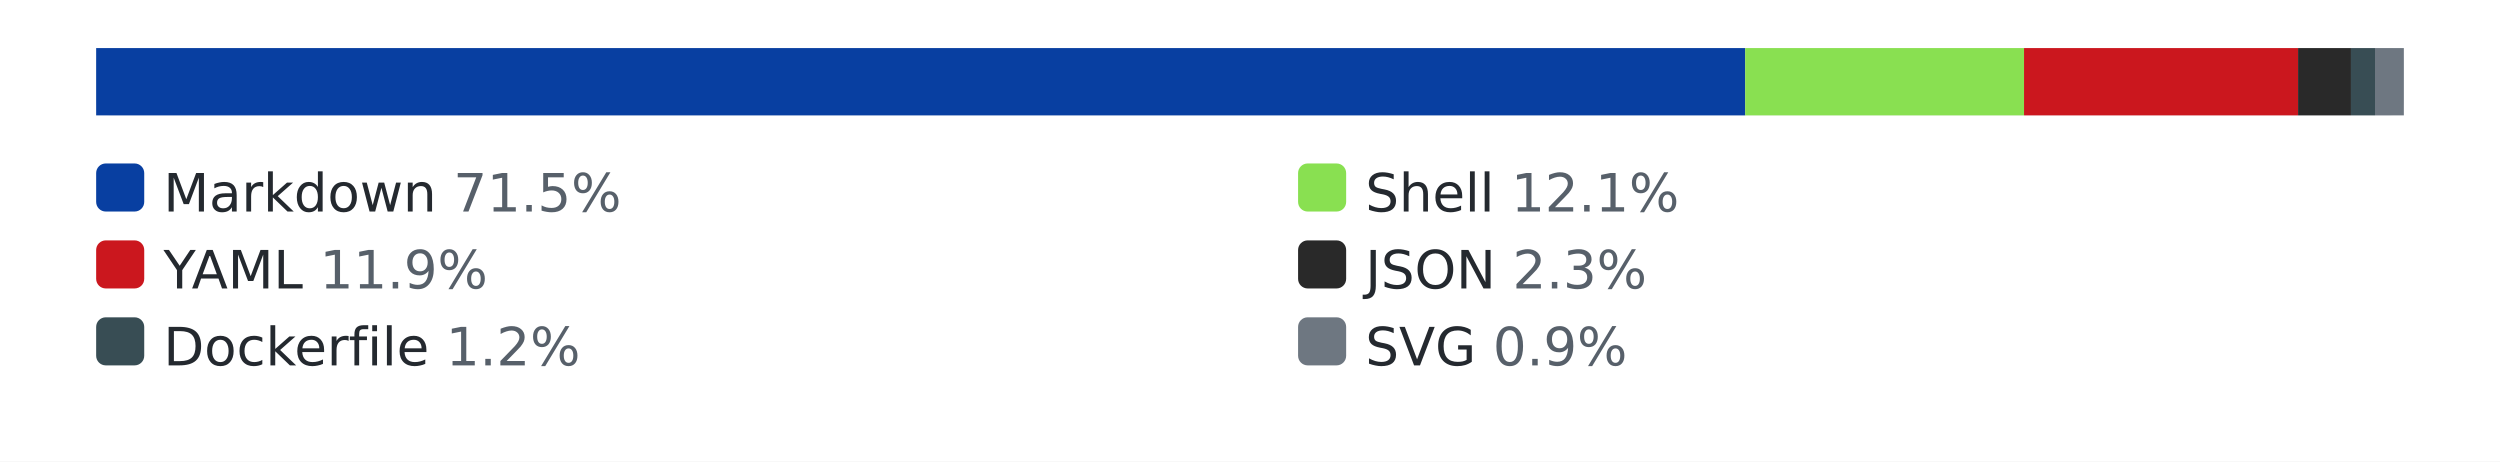
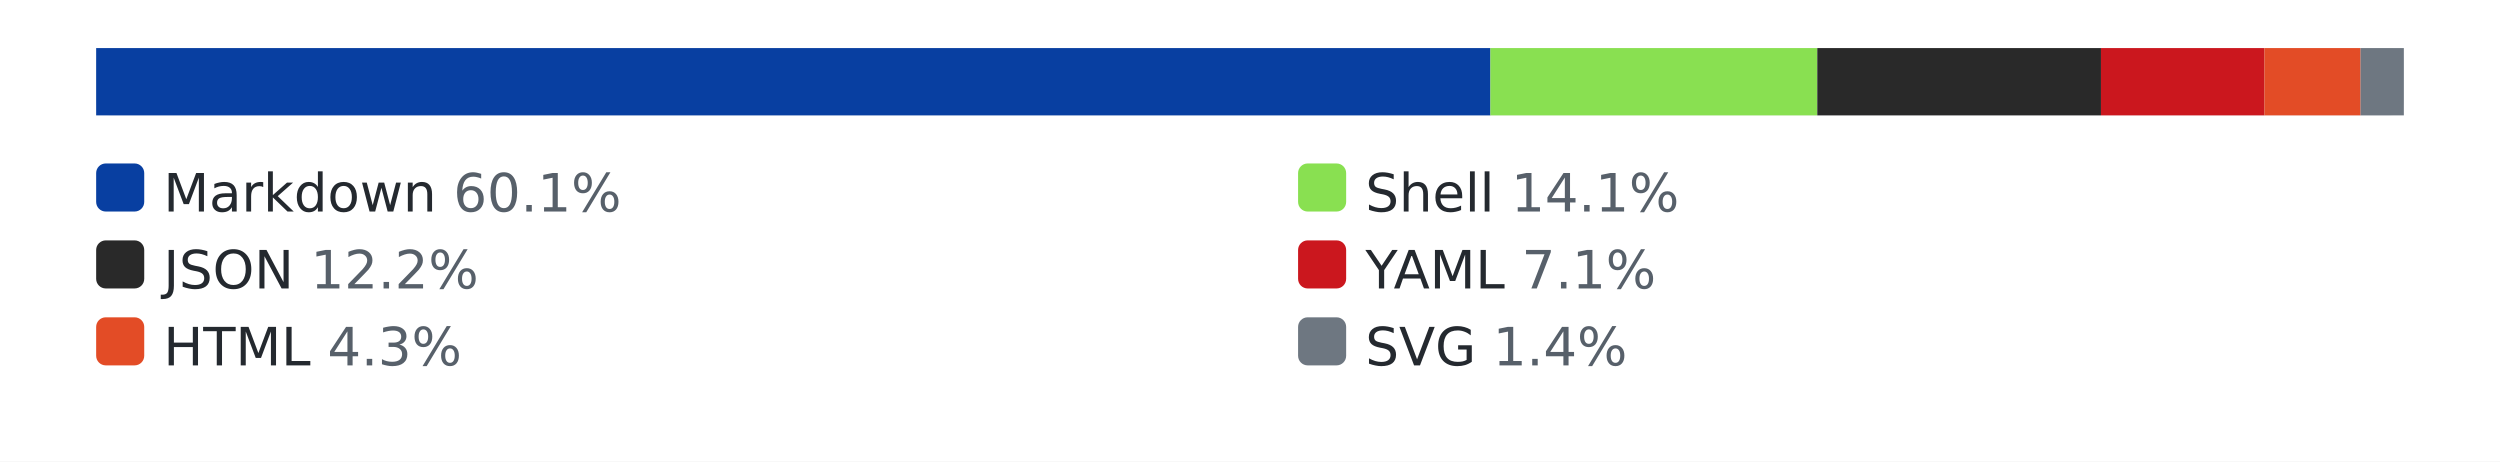
<svg xmlns="http://www.w3.org/2000/svg" width="520" height="96" role="img" aria-label="languages by lines of code">
  <style>.bg{fill:#ffffff}.track{fill:#eaecef}.lbl{fill:#24292f}.pct{fill:#57606a}@media (prefers-color-scheme: dark){.bg{fill:#0d1117}.track{fill:#30363d}.lbl{fill:#e6edf3}.pct{fill:#8b949e}}</style>
  <rect class="bg" width="520" height="96" />
  <rect class="track" x="20" y="10" width="480" height="14" rx="3" />
-   <rect x="20" y="10" width="343" height="14" fill="#083fa1" />
-   <rect x="363" y="10" width="58" height="14" fill="#89e051" />
-   <rect x="421" y="10" width="57" height="14" fill="#cb171e" />
-   <rect x="478" y="10" width="11" height="14" fill="#292929" />
-   <rect x="489" y="10" width="5" height="14" fill="#384d54" />
-   <rect x="494" y="10" width="6" height="14" fill="#6e7781" />
+   <rect x="20" y="10" width="290" height="14" fill="#083fa1" />
+   <rect x="310" y="10" width="68" height="14" fill="#89e051" />
+   <rect x="378" y="10" width="59" height="14" fill="#292929" />
+   <rect x="437" y="10" width="34" height="14" fill="#cb171e" />
+   <rect x="471" y="10" width="20" height="14" fill="#e34c26" />
+   <rect x="491" y="10" width="9" height="14" fill="#6e7781" />
  <rect x="20" y="34" width="10" height="10" rx="2" fill="#083fa1" />
-   <text x="34" y="44" font-family="Verdana,Geneva,DejaVu Sans,sans-serif" font-size="11" class="lbl">Markdown <tspan class="pct">71.5%</tspan>
+   <text x="34" y="44" font-family="Verdana,Geneva,DejaVu Sans,sans-serif" font-size="11" class="lbl">Markdown <tspan class="pct">60.1%</tspan>
  </text>
  <rect x="270" y="34" width="10" height="10" rx="2" fill="#89e051" />
-   <text x="284" y="44" font-family="Verdana,Geneva,DejaVu Sans,sans-serif" font-size="11" class="lbl">Shell <tspan class="pct">12.1%</tspan>
+   <text x="284" y="44" font-family="Verdana,Geneva,DejaVu Sans,sans-serif" font-size="11" class="lbl">Shell <tspan class="pct">14.1%</tspan>
  </text>
-   <rect x="20" y="50" width="10" height="10" rx="2" fill="#cb171e" />
-   <text x="34" y="60" font-family="Verdana,Geneva,DejaVu Sans,sans-serif" font-size="11" class="lbl">YAML <tspan class="pct">11.9%</tspan>
+   <rect x="20" y="50" width="10" height="10" rx="2" fill="#292929" />
+   <text x="34" y="60" font-family="Verdana,Geneva,DejaVu Sans,sans-serif" font-size="11" class="lbl">JSON <tspan class="pct">12.2%</tspan>
  </text>
-   <rect x="270" y="50" width="10" height="10" rx="2" fill="#292929" />
-   <text x="284" y="60" font-family="Verdana,Geneva,DejaVu Sans,sans-serif" font-size="11" class="lbl">JSON <tspan class="pct">2.3%</tspan>
+   <rect x="270" y="50" width="10" height="10" rx="2" fill="#cb171e" />
+   <text x="284" y="60" font-family="Verdana,Geneva,DejaVu Sans,sans-serif" font-size="11" class="lbl">YAML <tspan class="pct">7.1%</tspan>
  </text>
-   <rect x="20" y="66" width="10" height="10" rx="2" fill="#384d54" />
-   <text x="34" y="76" font-family="Verdana,Geneva,DejaVu Sans,sans-serif" font-size="11" class="lbl">Dockerfile <tspan class="pct">1.2%</tspan>
+   <rect x="20" y="66" width="10" height="10" rx="2" fill="#e34c26" />
+   <text x="34" y="76" font-family="Verdana,Geneva,DejaVu Sans,sans-serif" font-size="11" class="lbl">HTML <tspan class="pct">4.3%</tspan>
  </text>
  <rect x="270" y="66" width="10" height="10" rx="2" fill="#6e7781" />
-   <text x="284" y="76" font-family="Verdana,Geneva,DejaVu Sans,sans-serif" font-size="11" class="lbl">SVG <tspan class="pct">0.9%</tspan>
+   <text x="284" y="76" font-family="Verdana,Geneva,DejaVu Sans,sans-serif" font-size="11" class="lbl">SVG <tspan class="pct">1.4%</tspan>
  </text>
</svg>
